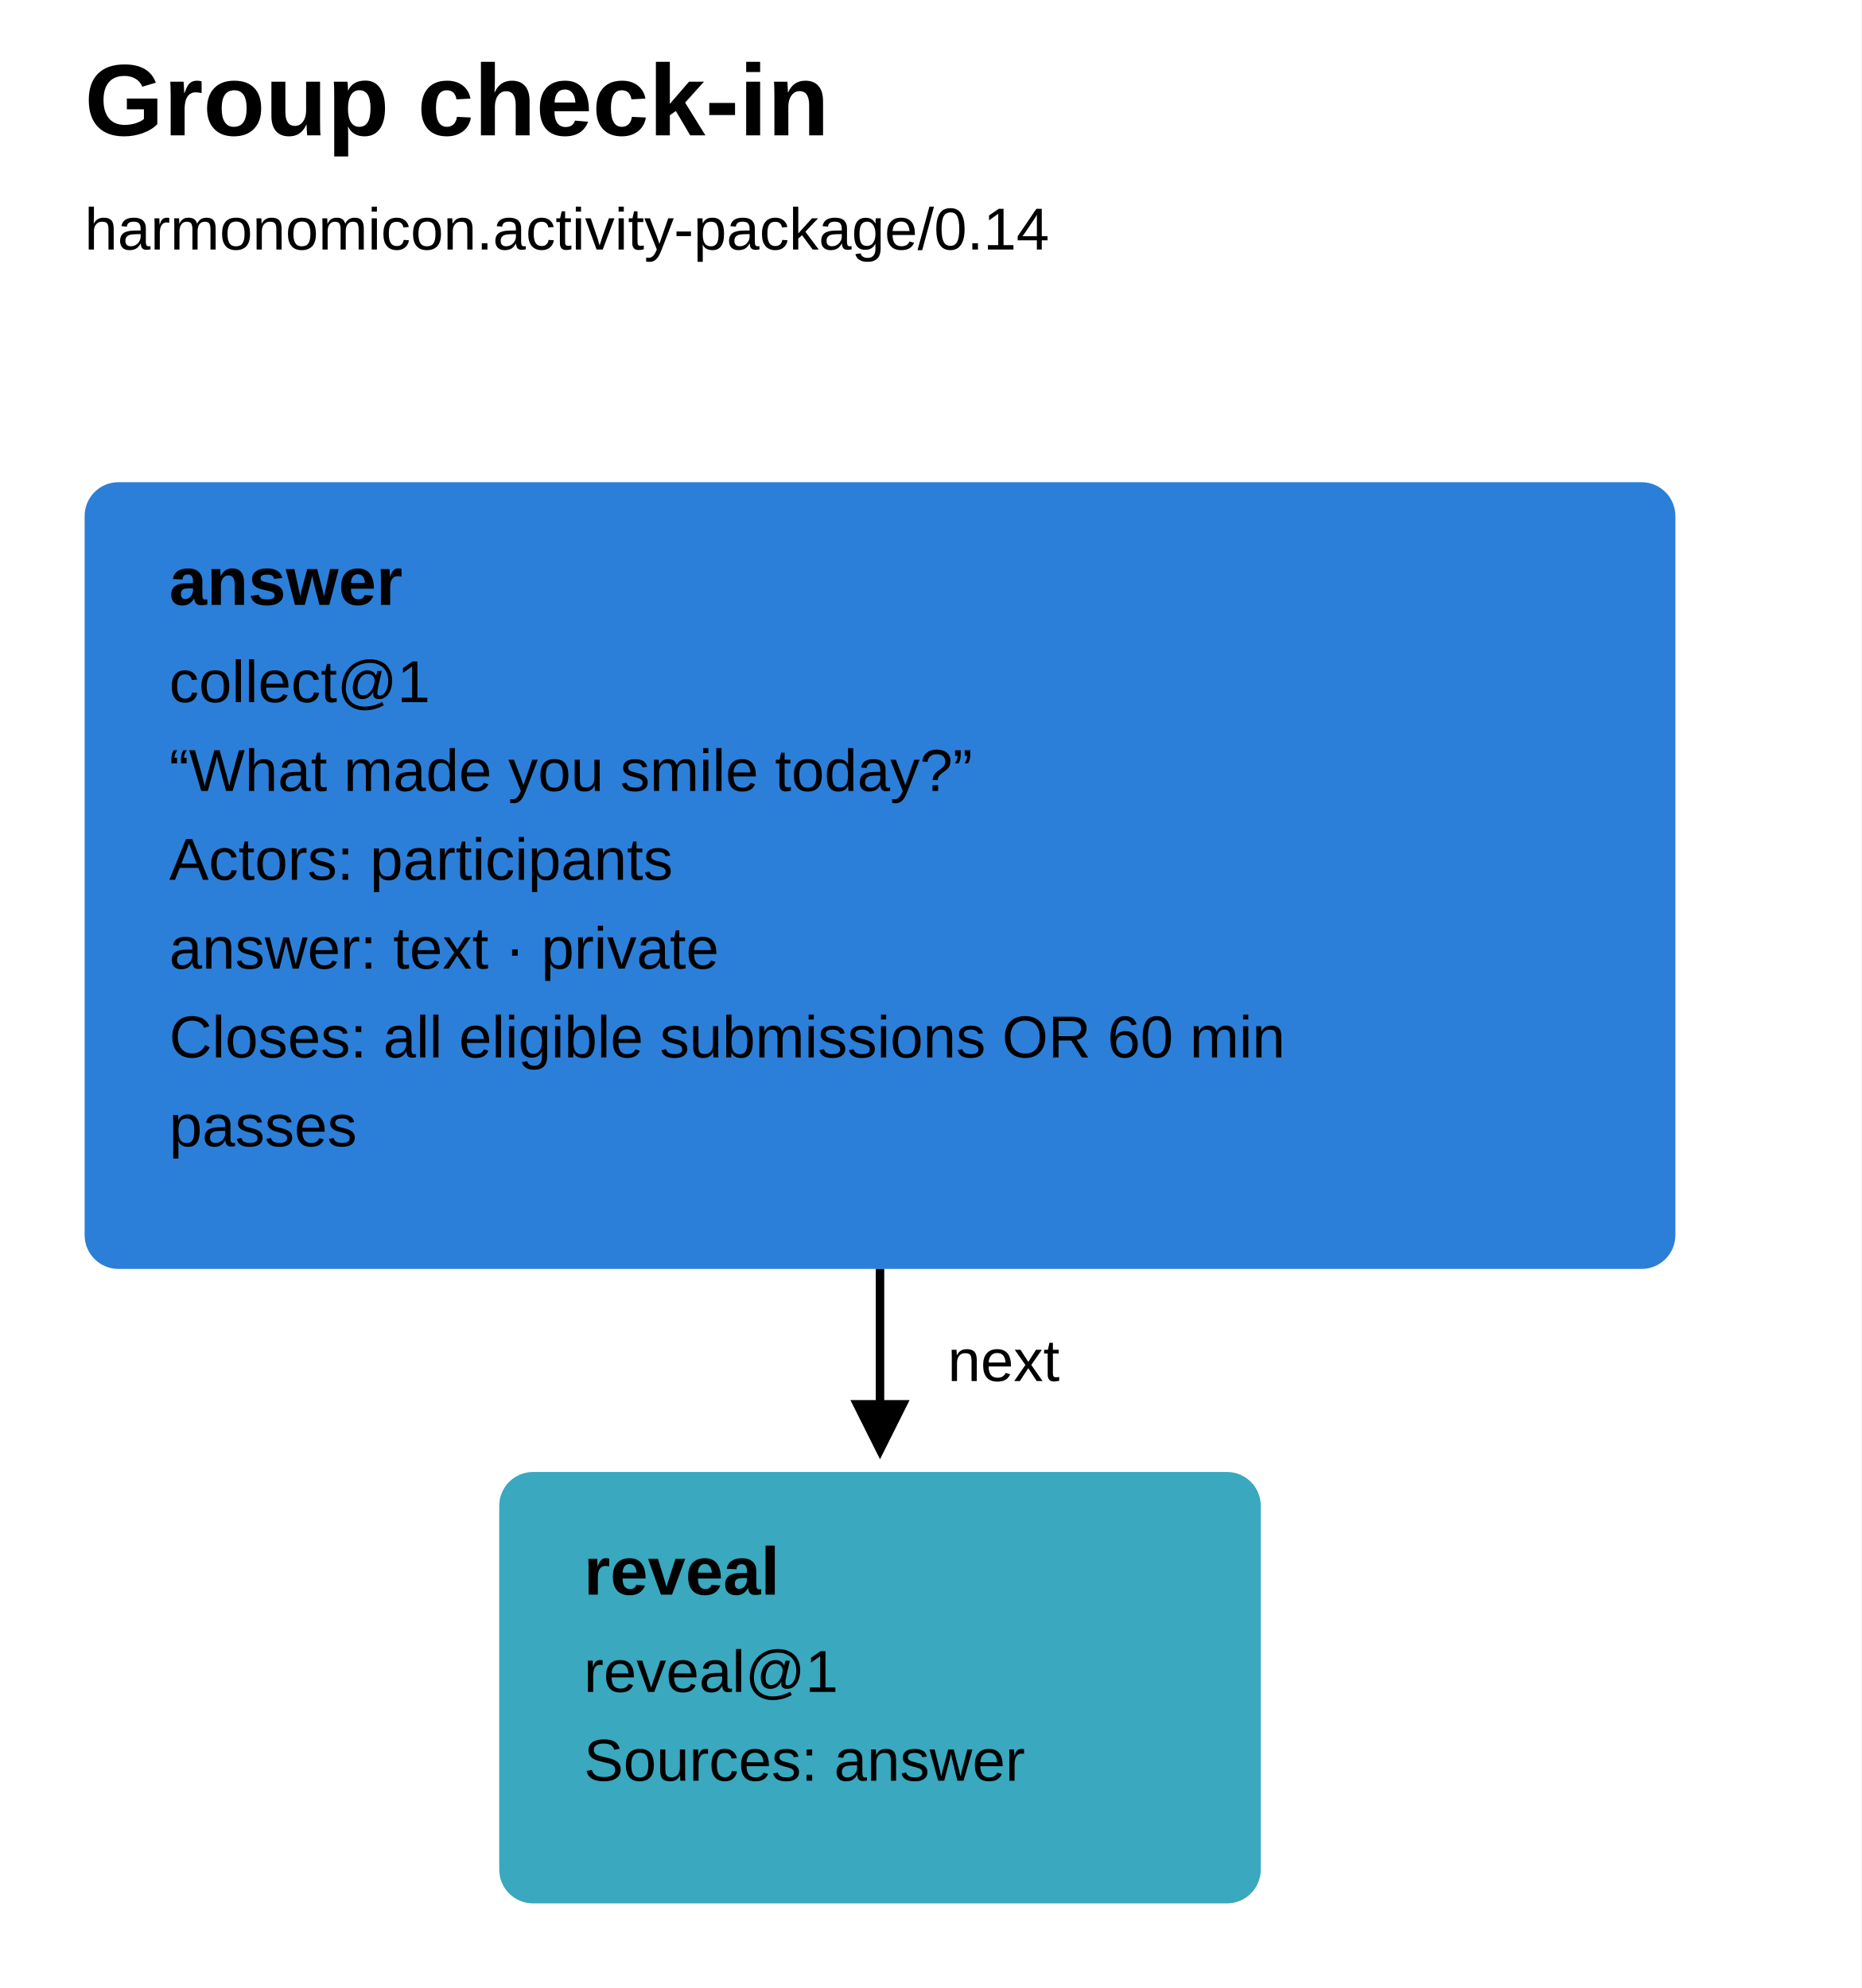
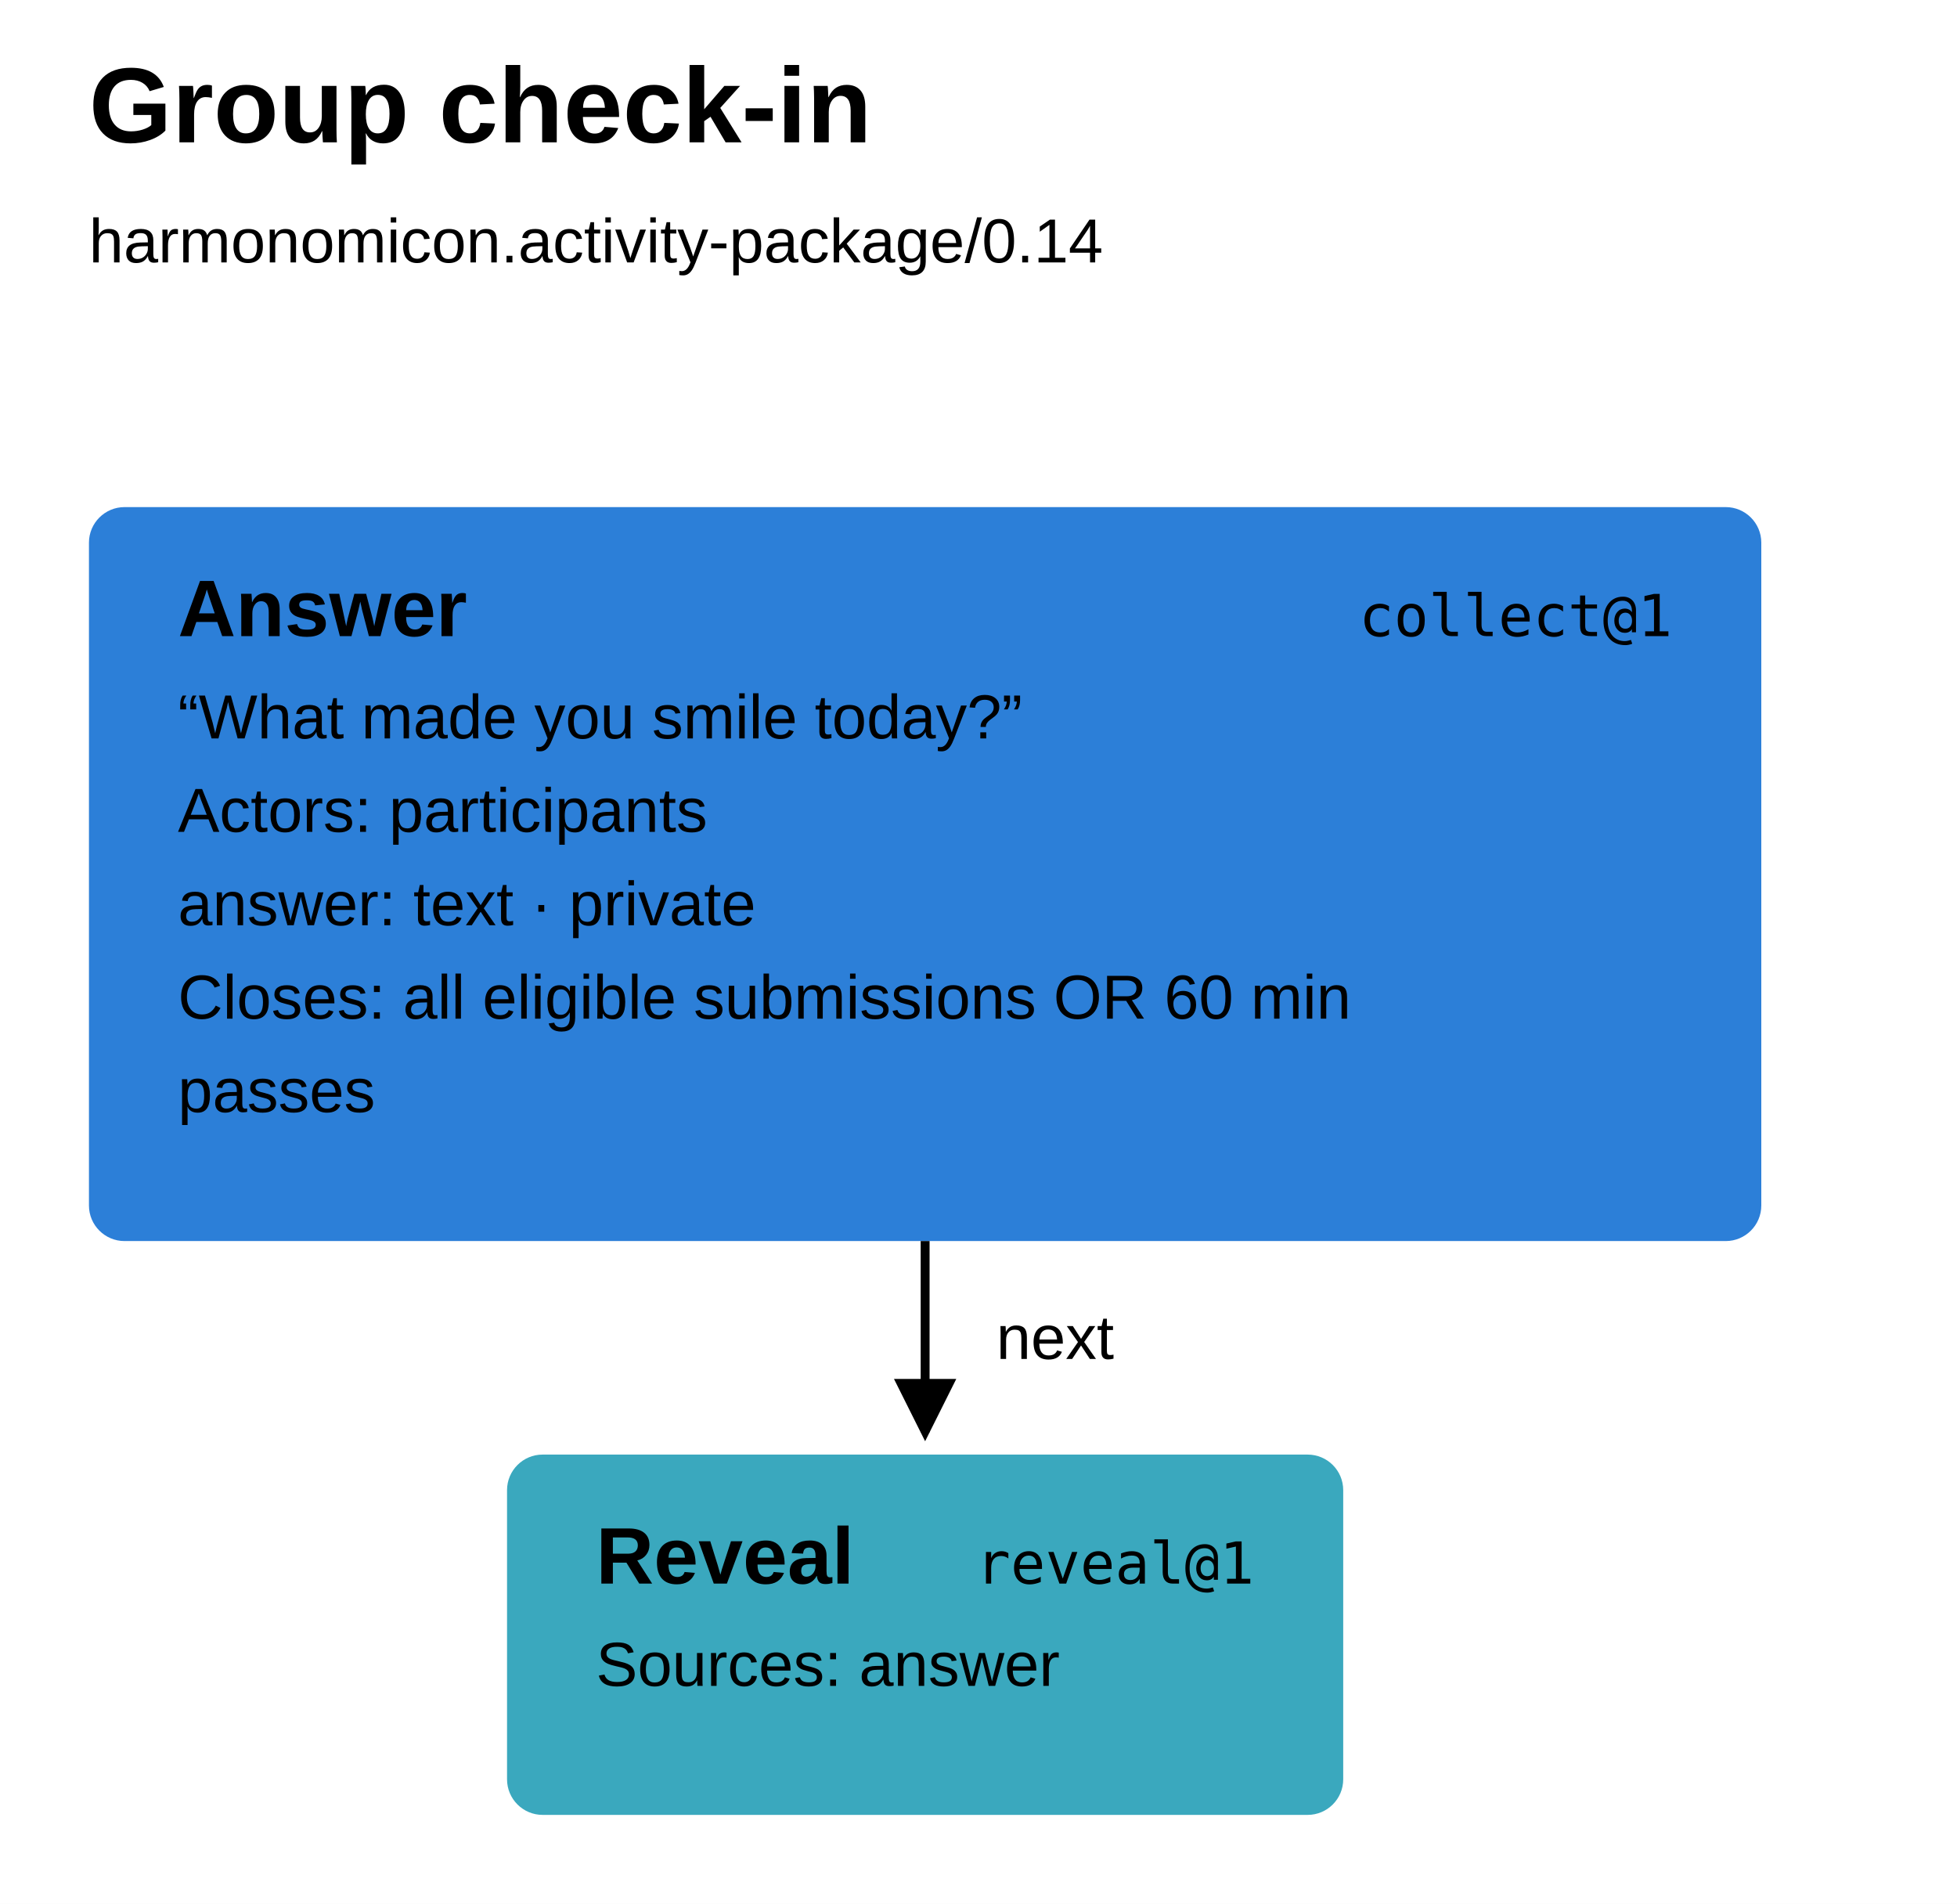
- <svg xmlns="http://www.w3.org/2000/svg" width="440" height="470" viewBox="0 0 440 470" aria-label="Group check-in runbook" style="font-family:Arial,sans-serif;fill:black">
+ <svg xmlns="http://www.w3.org/2000/svg" width="440" height="428" viewBox="0 0 440 428" aria-label="Group check-in runbook" style="font-family:Arial,sans-serif;fill:black">
  <defs>
    <marker id="arrow" markerWidth="7" markerHeight="7" refX="6" refY="3.5" orient="auto">
      <path d="M0 0L7 3.5L0 7" />
    </marker>
  </defs>
  <rect width="100%" height="100%" fill="white" />
  <text x="20" y="32" font-size="24" font-weight="700">Group check-in</text>
  <text x="20" y="59" font-size="14">harmonomicon.activity-package/0.14</text>
  <g data-step="answer" tabindex="0" role="button" aria-label="answer collect@1">
-     <rect x="20" y="114" width="376" height="186" rx="8" fill="#2c7fd8" />
-     <text x="40" y="143" font-weight="700" font-size="16">answer</text>
-     <text x="40" y="166" font-size="14">collect@1</text>
-     <text x="40" y="187" font-size="14">“What made you smile today?”</text>
-     <text x="40" y="208" font-size="14">Actors: participants</text>
-     <text x="40" y="229" font-size="14">answer: text · private</text>
-     <text x="40" y="250" font-size="14">Closes: all eligible submissions OR 60 min</text>
-     <text x="40" y="271" font-size="14">passes</text>
+     <rect x="20" y="114" width="376" height="165" rx="8" fill="#2c7fd8" />
+     <text x="40" y="143" font-weight="700" font-size="18">Answer</text>
+     <text x="376" y="143" text-anchor="end" font-family="ui-monospace, SFMono-Regular, Menlo, Consolas, monospace" font-size="13">collect@1</text>
+     <text x="40" y="166" font-size="14">“What made you smile today?”</text>
+     <text x="40" y="187" font-size="14">Actors: participants</text>
+     <text x="40" y="208" font-size="14">answer: text · private</text>
+     <text x="40" y="229" font-size="14">Closes: all eligible submissions OR 60 min</text>
+     <text x="40" y="250" font-size="14">passes</text>
  </g>
  <g data-step="reveal" tabindex="0" role="button" aria-label="reveal reveal@1">
-     <rect x="118" y="348" width="180" height="102" rx="8" fill="#3aa8be" />
-     <text x="138" y="377" font-weight="700" font-size="16">reveal</text>
-     <text x="138" y="400" font-size="14">reveal@1</text>
-     <text x="138" y="421" font-size="14">Sources: answer</text>
+     <rect x="114" y="327" width="188" height="81" rx="8" fill="#3aa8be" />
+     <text x="134" y="356" font-weight="700" font-size="18">Reveal</text>
+     <text x="282" y="356" text-anchor="end" font-family="ui-monospace, SFMono-Regular, Menlo, Consolas, monospace" font-size="13">reveal@1</text>
+     <text x="134" y="379" font-size="14">Sources: answer</text>
  </g>
-   <path d="M 208 300 L 208 343" fill="none" stroke="black" stroke-width="2" marker-end="url(#arrow)" />
-   <text x="224" y="326.5" font-size="14">next</text>
+   <path d="M 208 279 L 208 322" fill="none" stroke="black" stroke-width="2" marker-end="url(#arrow)" />
+   <text x="224" y="305.5" font-size="14">next</text>
</svg>
